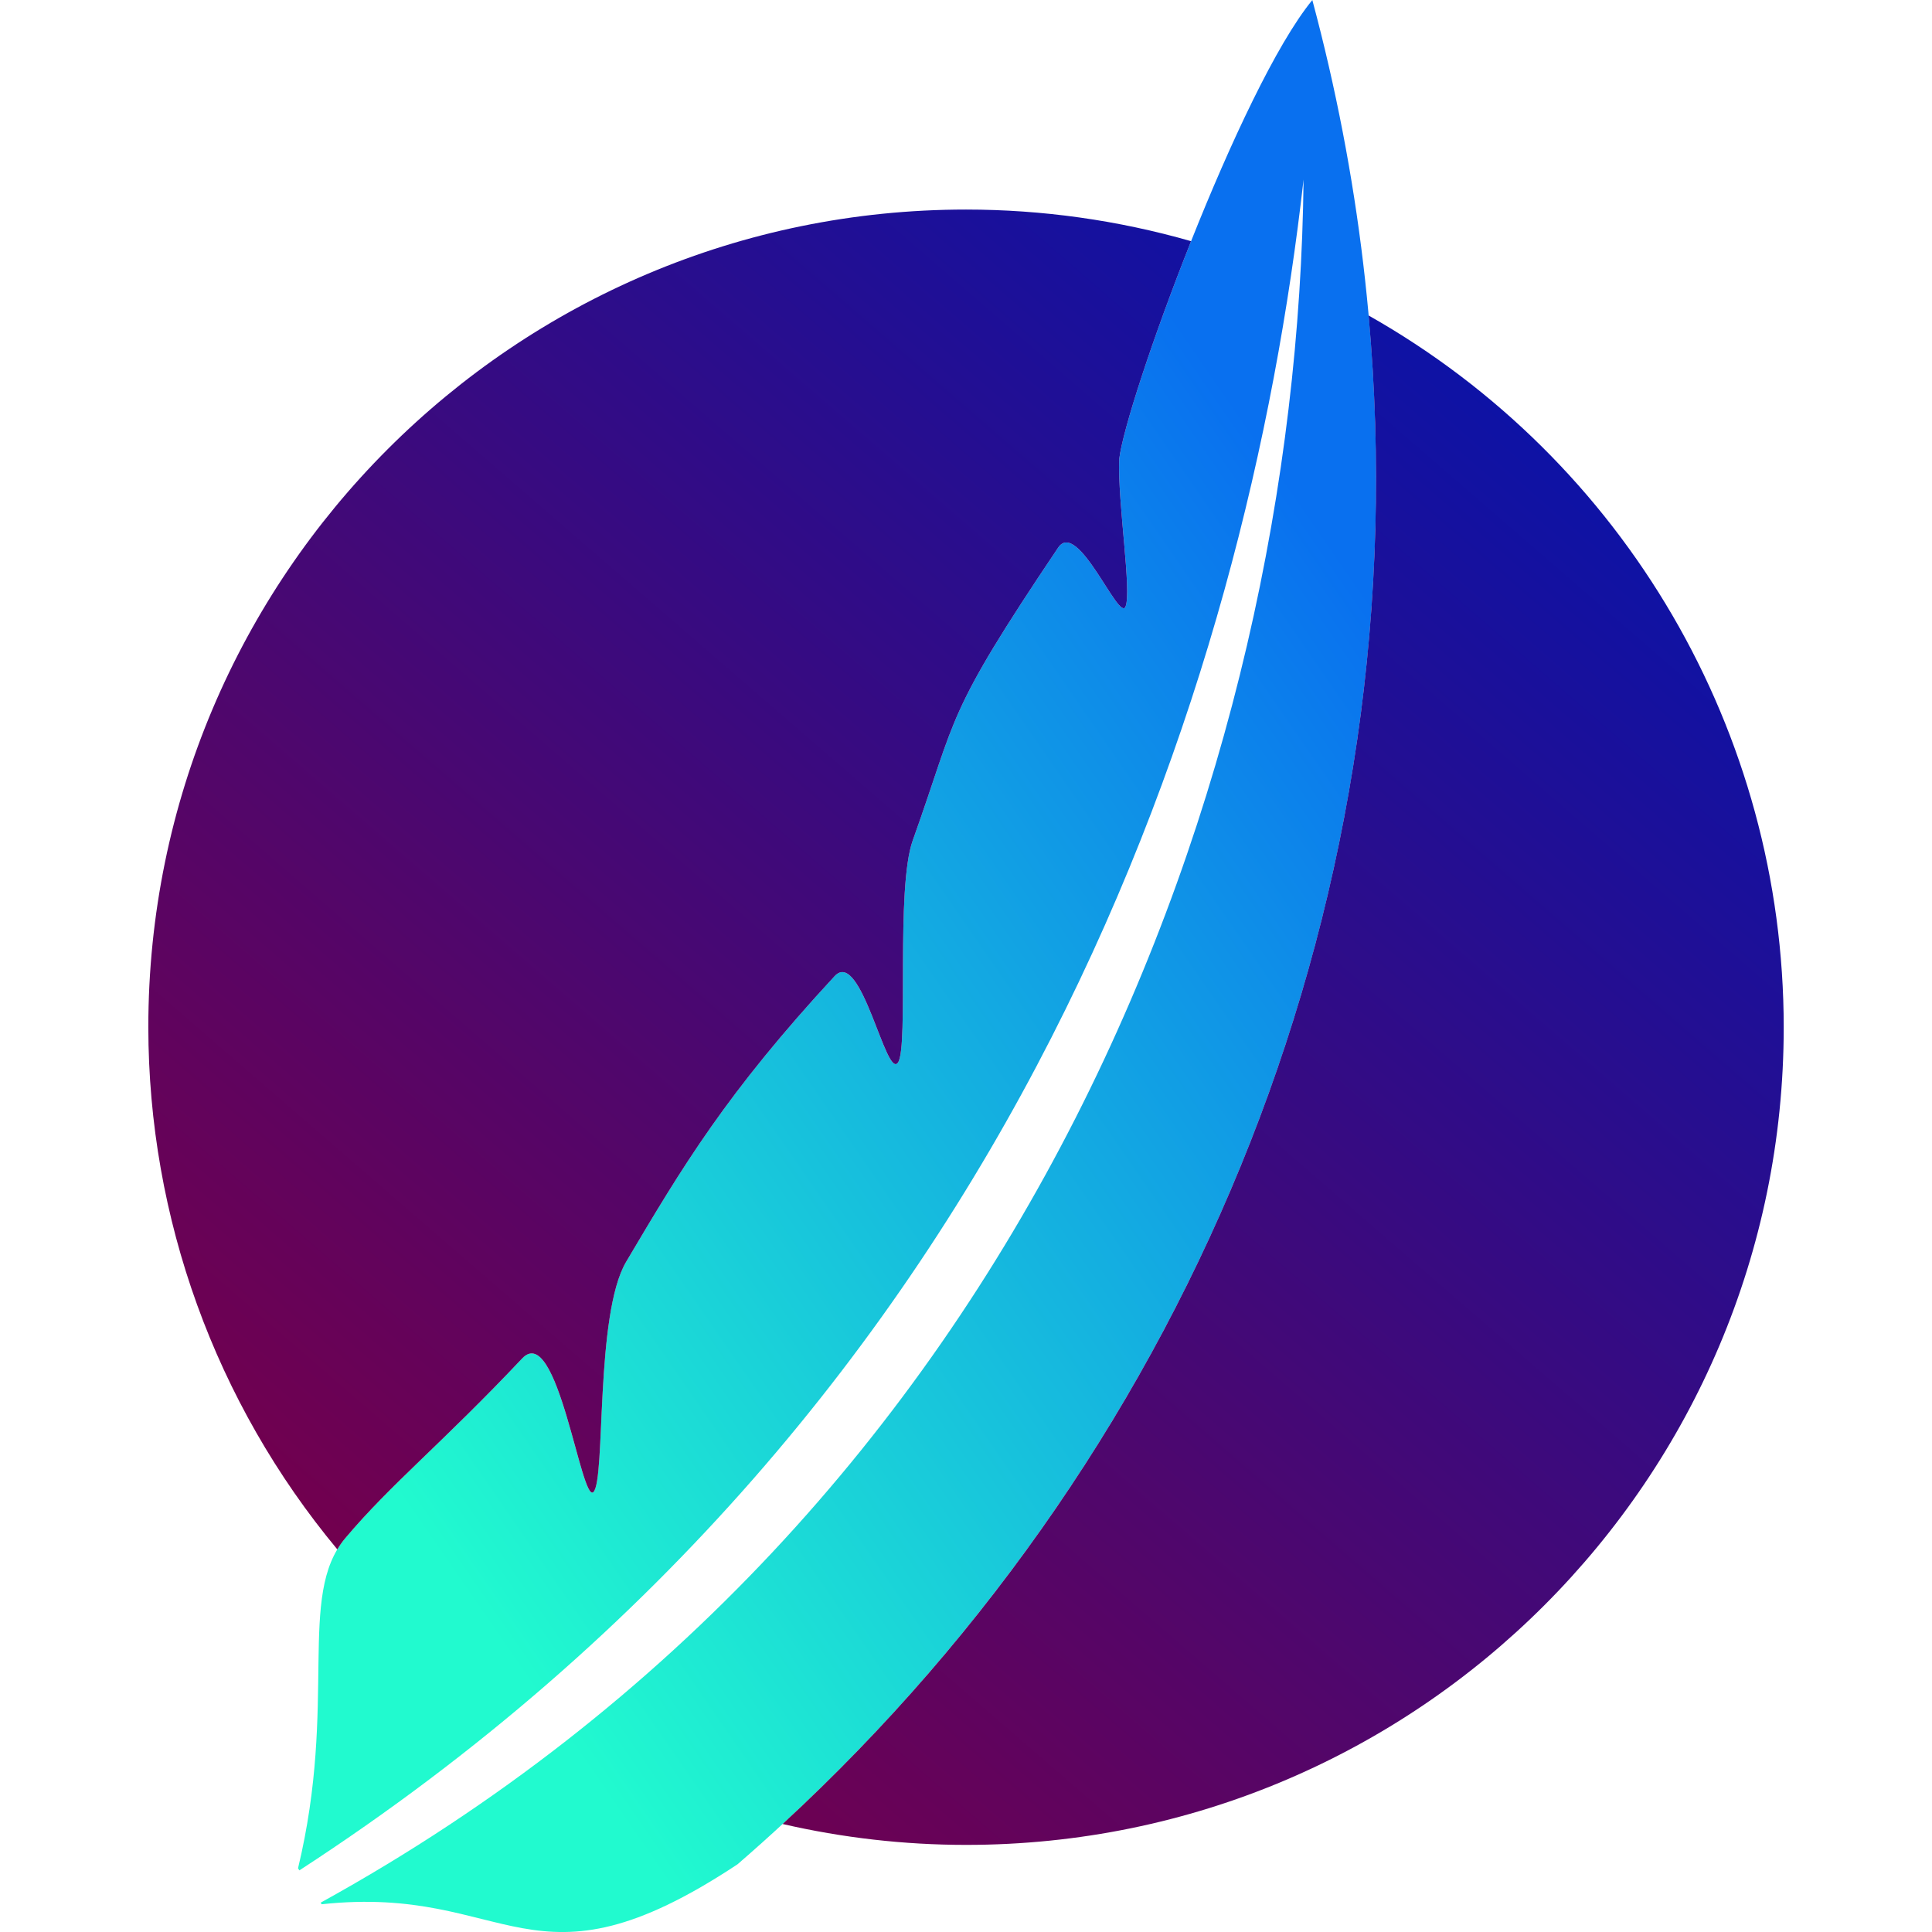
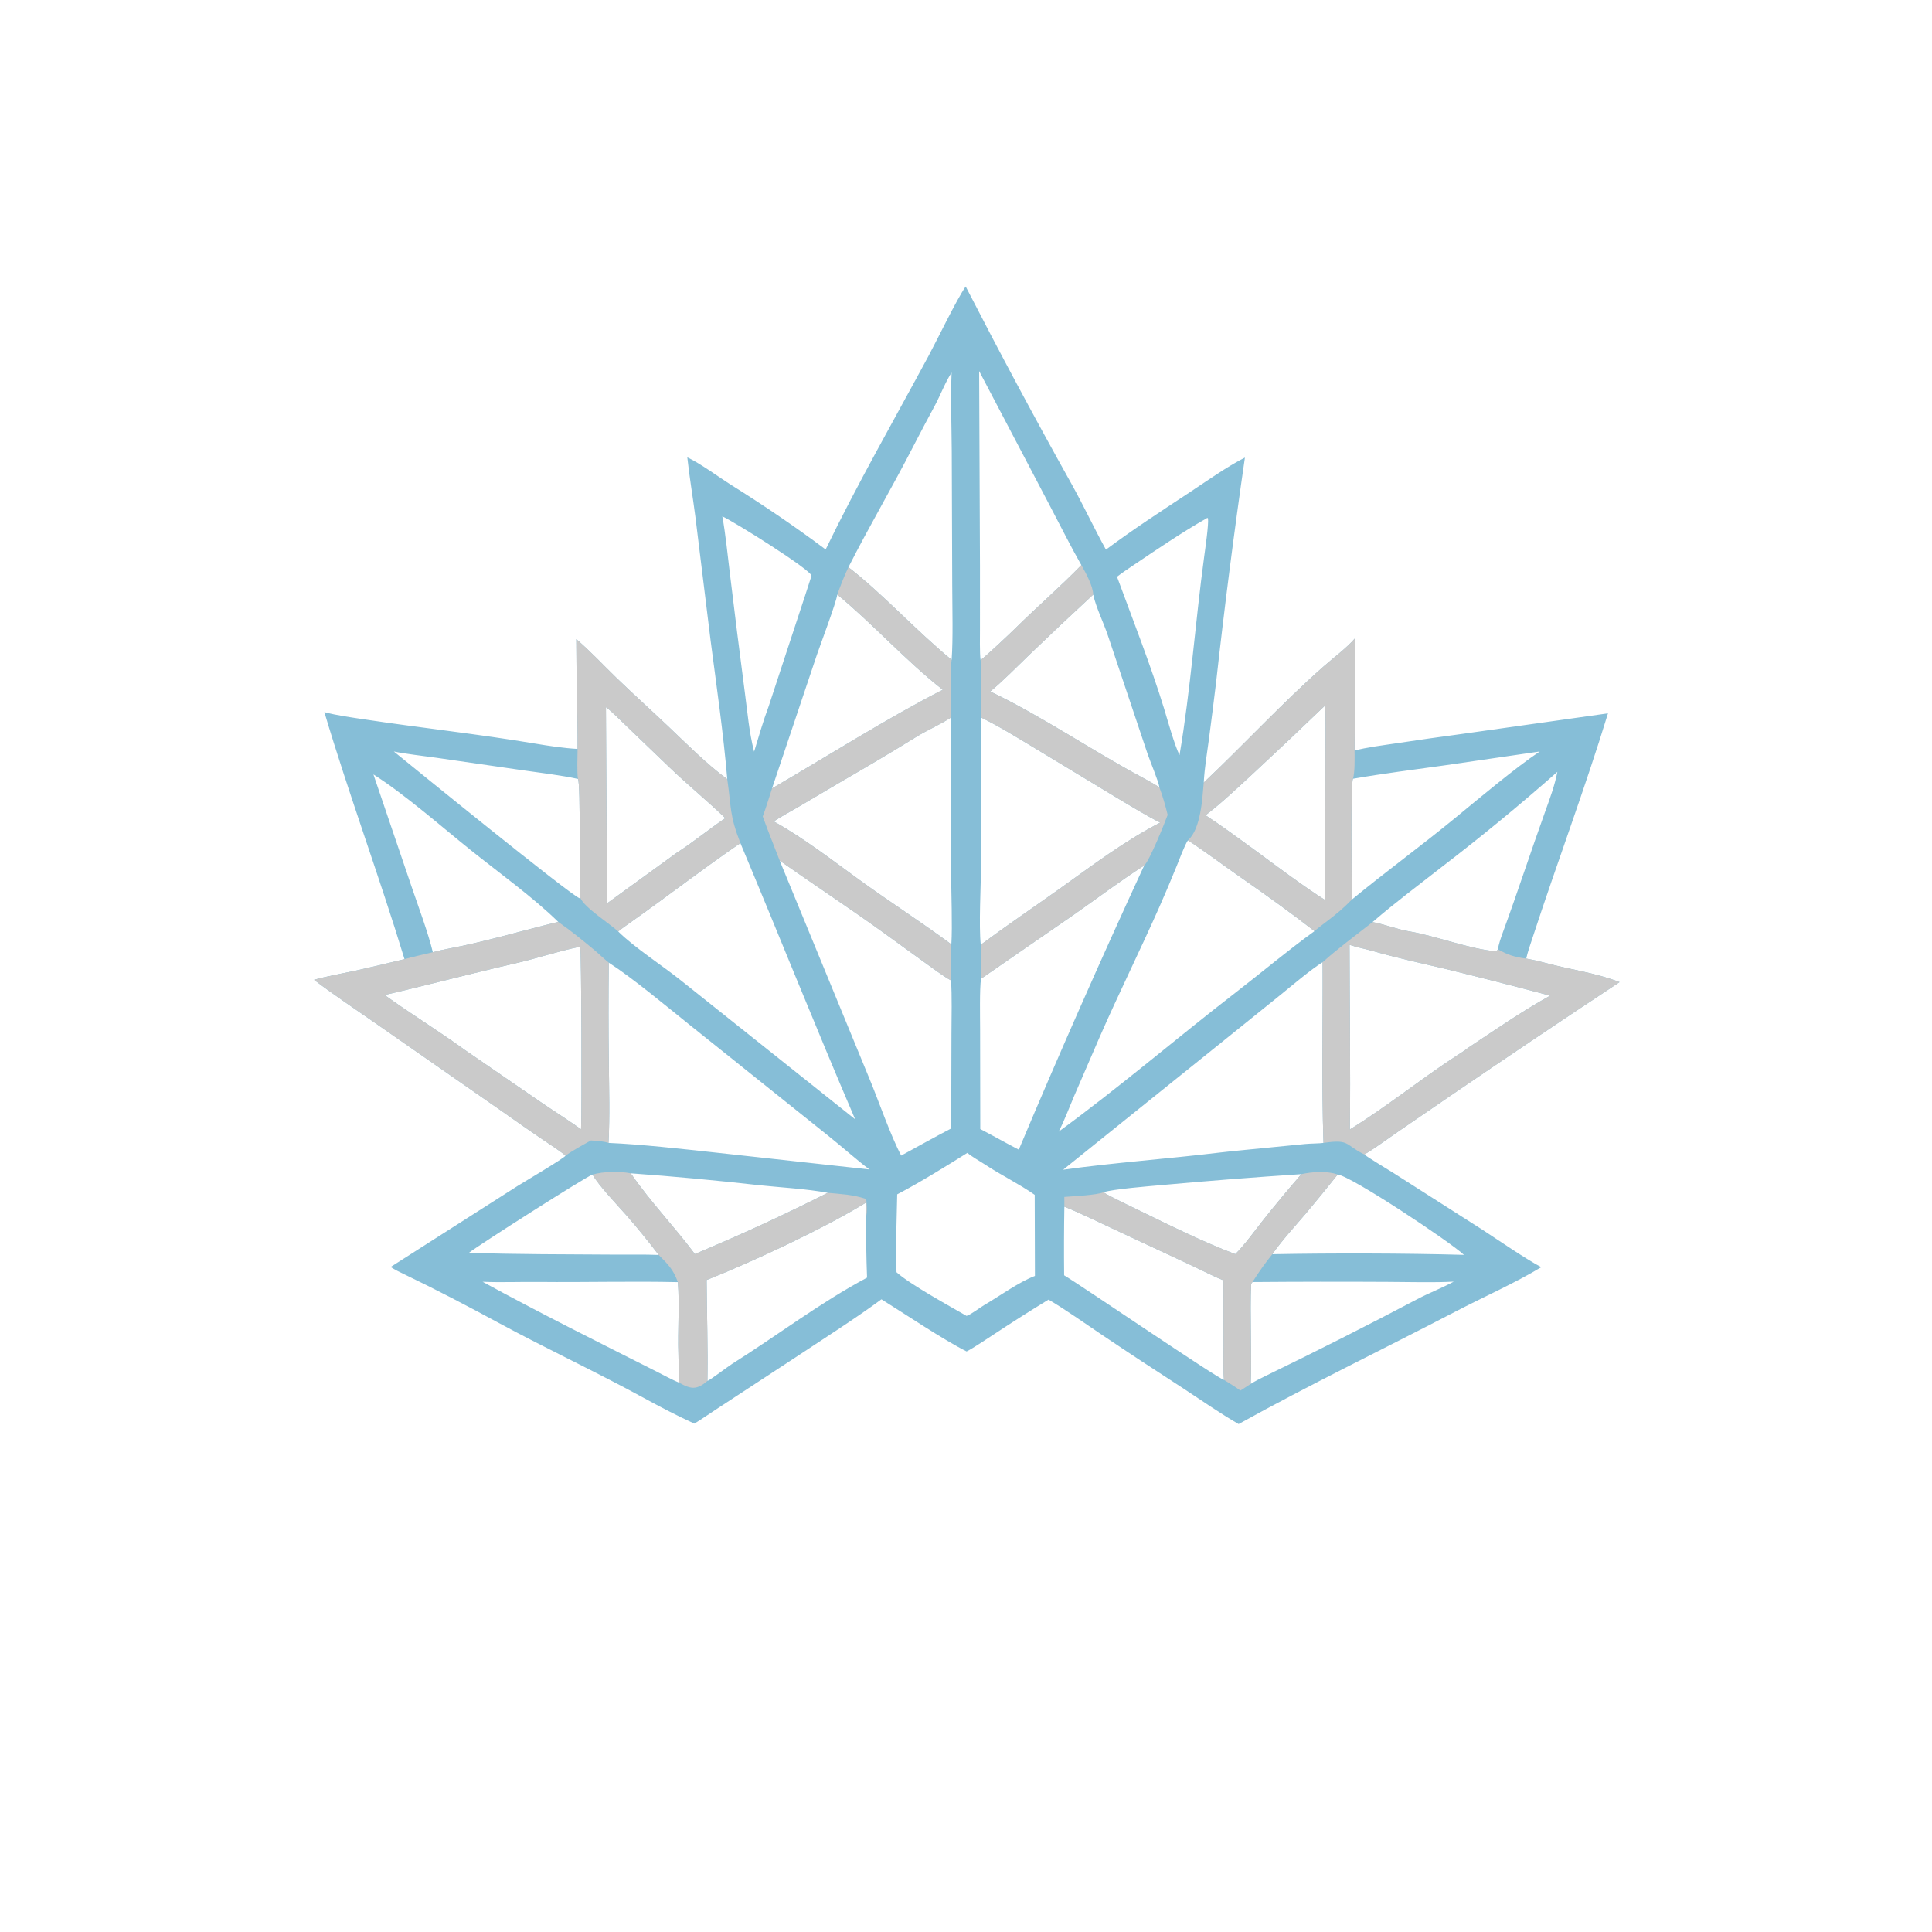
- <svg xmlns="http://www.w3.org/2000/svg" xmlns:xlink="http://www.w3.org/1999/xlink" width="512" height="512" version="1.1" viewBox="0 0 512 512">
-   <defs>
-     <linearGradient id="linearGradient22708">
-       <stop stop-color="#21facf" offset="0" />
-       <stop stop-color="#0970ef" offset="1" />
-     </linearGradient>
-     <linearGradient id="linearGradient6949" x1="68.454" x2="198.59" y1="246.73" y2="96.35" gradientTransform="translate(-5.754,-56.594)" gradientUnits="userSpaceOnUse">
-       <stop stop-color="#72004e" offset="0" />
-       <stop stop-color="#0015b1" offset="1" />
-     </linearGradient>
-     <linearGradient id="linearGradient22718" x1="56.735" x2="155.2" y1="246.96" y2="58.575" gradientUnits="userSpaceOnUse">
-       <stop stop-color="#4f00da" offset="0" />
-       <stop stop-color="#e5311b" offset="1" />
-     </linearGradient>
-     <linearGradient id="linearGradient23463" x1="68.454" x2="198.59" y1="246.73" y2="96.35" gradientUnits="userSpaceOnUse" xlink:href="#linearGradient22708" />
-     <linearGradient id="linearGradient903" x1="54.478" x2="192.1" y1="247.56" y2="9.809" gradientTransform="matrix(.87923 0 0 .87923 -9.551 48.787)" gradientUnits="userSpaceOnUse">
-       <stop stop-color="#dc180d" offset="0" />
-       <stop stop-color="#f96e20" offset=".5" />
-       <stop stop-color="#f4ce41" offset="1" />
-     </linearGradient>
-     <linearGradient id="linearGradient918" x1="39.468" x2="154.99" y1="204.22" y2="124.47" gradientUnits="userSpaceOnUse" xlink:href="#linearGradient22708" />
-   </defs>
-   <g transform="matrix(2.473 0 0 2.473 -4.8978 -4.8812)">
-     <path transform="translate(-5.5496,-57.412)" d="m148.16 59.393c-7.71 9.399-19.951 42.888-20.696 49.204-0.17 4.674 1.373 14.231 0.672 15.805-0.719 1.613-5.117-9.446-7.215-6.327-12.219 18.168-10.7 17.731-15.582 31.378-1.836 5.131-0.424 21.99-1.567 23.773-1.273 1.987-3.962-12.31-6.806-9.236-11.603 12.54-16.279 20.379-22.336 30.607-3.359 5.673-2.182 23.33-3.506 24.674-1.302 1.321-3.857-18.326-7.644-14.309-8.519 9.038-14.054 13.441-18.946 19.252-5.198 6.174-0.783 17.584-5.067 35.383l0.145 0.221c77.447-50.308 101.52-127.16 107.61-181.19-0.681 63.93-29.41 142.78-105.33 184.65l0.113 0.171c20.241-2.181 22.307 10.458 44.562-4.284 55.792-48.277 81.856-124.29 61.593-199.78z" display="none" fill="url(#linearGradient903)" />
-     <path transform="translate(-5.5498,-57.412)" d="m148.16 59.393c-7.71 9.399-19.951 42.888-20.696 49.204-0.17 4.674 1.373 14.231 0.672 15.805-0.719 1.613-5.117-9.446-7.215-6.327-12.219 18.168-10.7 17.731-15.582 31.378-1.836 5.131-0.424 21.99-1.567 23.773-1.273 1.987-3.962-12.31-6.806-9.236-11.603 12.54-16.279 20.379-22.336 30.607-3.359 5.673-2.182 23.33-3.506 24.674-1.302 1.321-3.857-18.326-7.644-14.309-8.519 9.038-14.054 13.441-18.946 19.252-5.198 6.174-0.783 17.584-5.067 35.383l0.145 0.221c77.447-50.308 101.52-127.16 107.61-181.19-0.681 63.93-29.41 142.78-105.33 184.65l0.113 0.171c20.241-2.181 22.307 10.458 44.562-4.284 55.792-48.277 81.856-124.29 61.593-199.78z" fill="url(#linearGradient918)" />
-     <g transform="translate(0 2.0218e-5)">
-       <path transform="translate(-5.7543,-56.594)" d="m111.25 81.024c-48.394-1.5e-5 -87.625 39.231-87.625 87.625 0.017 20.443 7.182 40.236 20.253 55.954 0.252-0.422 0.536-0.824 0.858-1.206 4.892-5.81 10.427-10.214 18.946-19.252 3.787-4.018 6.341 15.63 7.644 14.309 1.324-1.344 0.147-19.001 3.506-24.674 6.056-10.228 10.733-18.067 22.336-30.607 2.844-3.074 5.533 11.223 6.806 9.236 1.142-1.782-0.269-18.641 1.566-23.773 4.882-13.647 3.363-13.21 15.582-31.378 2.098-3.119 6.496 7.94 7.215 6.327 0.701-1.573-0.842-11.131-0.672-15.805 0.372-3.15 3.604-13.059 7.705-23.367-7.843-2.247-15.962-3.388-24.12-3.389zm43.142 11.356c5.566 61.595-18.426 120.7-62.796 161.65 6.446 1.486 13.04 2.237 19.655 2.239 48.394 1e-5 87.625-39.231 87.625-87.625-3.1e-4 -31.581-16.995-60.719-44.484-76.268z" display="none" fill="url(#linearGradient22718)" />
-       <path transform="translate(-5.754,-56.594)" d="m111.25 81.024c-48.394-1.5e-5 -87.625 39.231-87.625 87.625 0.017 20.443 7.182 40.236 20.253 55.954 0.252-0.422 0.536-0.824 0.858-1.206 4.892-5.81 10.427-10.214 18.946-19.252 3.787-4.018 6.341 15.63 7.644 14.309 1.324-1.344 0.147-19.001 3.506-24.674 6.056-10.228 10.733-18.067 22.336-30.607 2.844-3.074 5.533 11.223 6.806 9.236 1.142-1.782-0.269-18.641 1.566-23.773 4.882-13.647 3.363-13.21 15.582-31.378 2.098-3.119 6.496 7.94 7.215 6.327 0.701-1.573-0.842-11.131-0.672-15.805 0.372-3.15 3.604-13.059 7.705-23.367-7.843-2.247-15.962-3.388-24.12-3.389zm43.142 11.356c5.566 61.595-18.426 120.7-62.796 161.65 6.446 1.486 13.04 2.237 19.655 2.239 48.394 1e-5 87.625-39.231 87.625-87.625-3.1e-4 -31.581-16.995-60.719-44.484-76.268z" display="none" fill="url(#linearGradient23463)" />
-       <path d="m105.5 24.43c-48.394-1.5e-5 -87.625 39.231-87.625 87.625 0.017 20.443 7.182 40.236 20.253 55.954 0.252-0.422 0.536-0.824 0.858-1.206 4.892-5.81 10.427-10.214 18.946-19.252 3.787-4.018 6.341 15.63 7.644 14.309 1.324-1.344 0.147-19.001 3.506-24.674 6.056-10.228 10.733-18.067 22.336-30.607 2.844-3.074 5.533 11.223 6.806 9.236 1.142-1.782-0.269-18.641 1.566-23.773 4.882-13.647 3.363-13.21 15.582-31.378 2.098-3.119 6.496 7.94 7.215 6.327 0.701-1.573-0.842-11.131-0.672-15.805 0.372-3.15 3.604-13.059 7.705-23.367-7.843-2.247-15.962-3.388-24.12-3.389zm43.142 11.356c5.566 61.595-18.426 120.7-62.796 161.65 6.446 1.486 13.04 2.237 19.655 2.239 48.394 1e-5 87.625-39.231 87.625-87.625-3.1e-4 -31.581-16.995-60.719-44.484-76.268z" fill="url(#linearGradient6949)" />
-     </g>
-   </g>
+ <svg xmlns="http://www.w3.org/2000/svg" version="1.1" style="display: block;" viewBox="0 0 2048 2048" width="1024" height="1024" preserveAspectRatio="none">
+   <path transform="translate(0,0)" fill="rgb(134,190,215)" d="M 1023.66 303.683 C 1059.96 374.269 1097.22 443.877 1135.94 513.15 C 1148.58 535.771 1159.79 559.967 1172.34 582.616 C 1200.58 561.567 1230.72 541.881 1260.2 522.485 C 1278.34 510.542 1300.76 494.556 1319.67 485.045 C 1308.09 564.71 1297.86 644.564 1288.97 724.573 C 1286.56 744.494 1284.04 764.402 1281.41 784.296 C 1279.35 799.549 1276.85 814.117 1276.03 829.536 C 1318.81 789.194 1358.86 745.524 1403.03 706.503 C 1413.17 697.543 1427.5 686.926 1436.11 676.917 C 1437.37 713.888 1436.01 758.202 1435.88 795.672 C 1447.88 792.291 1466.63 789.956 1479.44 788.037 C 1502.7 784.503 1526 781.18 1549.33 778.068 L 1704.52 756.172 C 1680.14 835.971 1650.46 914.781 1624.53 994.16 C 1622.25 1001.16 1619.42 1009 1617.87 1016.14 C 1624.76 1017.38 1631.83 1018.99 1638.59 1020.82 C 1664.36 1027.79 1691.95 1031.33 1716.8 1041.09 C 1656.13 1081.16 1595.78 1121.72 1535.74 1162.75 L 1479 1201.65 C 1469.7 1208.08 1455.7 1218.45 1446.27 1223.73 C 1446.95 1225.1 1473.55 1241.14 1477.42 1243.6 L 1571.39 1303.54 C 1587.55 1314.07 1617.29 1334.57 1633.81 1343.26 C 1605.81 1360.22 1572.17 1375.04 1542.89 1390.31 C 1467.04 1429.85 1387.69 1468.08 1312.99 1509.57 C 1294.09 1498.68 1272.53 1483.74 1253.87 1471.48 C 1224.91 1452.79 1196.13 1433.83 1167.53 1414.6 C 1151.07 1403.53 1128.32 1387.42 1111.47 1377.66 C 1092.13 1389.47 1073 1401.62 1054.09 1414.11 C 1047.28 1418.51 1031.46 1429.26 1024.65 1432.59 C 1000.55 1420.58 958.926 1392.63 934.379 1377.33 C 905.439 1398.65 871.669 1419.97 841.58 1440 L 761.459 1492.46 C 753.387 1497.63 743.966 1504.34 736.028 1509.11 C 718.184 1500.91 700.5 1491.75 683.272 1482.32 C 632.336 1454.43 579.687 1429.97 528.607 1402.32 C 495.74 1384.53 462.618 1367.15 428.92 1350.98 C 423.755 1348.5 418.911 1346.18 414.065 1343.08 L 548.726 1257.13 C 555.384 1252.91 596.389 1228.8 599.55 1225.08 C 595.264 1221.09 580.769 1211.72 575.234 1207.95 C 561.589 1198.66 548.035 1189.24 534.573 1179.69 L 398.385 1084.87 C 376.465 1069.56 354.205 1054.85 332.918 1038.65 C 346.849 1034.71 361.483 1032.26 375.698 1029.22 C 393.443 1025.26 411.143 1021.1 428.795 1016.75 C 402.32 929.608 369.64 841.614 343.832 754.833 C 356.651 758.367 373.561 760.65 386.903 762.664 C 446.974 771.732 507.38 778.153 567.322 788.255 C 581.502 790.645 598.024 793.141 612.269 793.894 C 612.459 755.849 610.88 716.159 610.874 677.474 C 626.358 690.755 638.739 704.301 653.291 718.386 C 671.305 735.821 690.129 752.703 708.325 769.975 C 726.839 787.549 750.259 811.103 770.929 825.907 C 766.883 777.817 759.502 726.896 753.256 678.884 L 737.143 547.863 C 734.415 526.673 730.857 506.092 728.576 484.794 C 742.605 491.379 762.173 505.966 775.783 514.501 C 809.897 535.895 842.973 558.3 875.216 582.475 C 908.712 513.156 947.754 445.2 984.285 377.313 C 993.652 359.908 1014.15 317.252 1023.66 303.683 z M 1393.41 987.052 C 1367.65 967.089 1341.94 948.606 1315.21 930.039 C 1296.49 917.032 1278.38 903.282 1259.26 890.743 C 1255.63 896.215 1249.93 911.638 1247.09 918.628 C 1241.36 932.779 1235.41 946.839 1229.24 960.801 C 1208.74 1007.14 1186.02 1052.86 1165.73 1099.18 L 1138.47 1162.2 C 1134.01 1172.71 1127.3 1190.18 1122.21 1199.59 C 1186.43 1152.75 1246.94 1100.71 1309.85 1052.12 C 1337.77 1030.55 1364.83 1007.71 1393.41 987.052 z M 645.038 1211.53 C 679.515 1213 722.599 1217.87 756.967 1221.59 L 921.533 1239.66 C 908.29 1229.62 891.278 1214.55 877.516 1203.6 L 731.149 1086.48 C 706.259 1066.56 671.206 1037.14 645.324 1020.44 C 644.935 1055.94 644.948 1091.44 645.362 1126.95 C 645.673 1155.12 646.497 1183.4 645.038 1211.53 z M 1126.96 1239.95 C 1181.94 1232.3 1237.39 1228.49 1292.5 1221.8 C 1303.1 1220.52 1313.86 1219.49 1324.49 1218.48 L 1383.65 1212.68 C 1389.33 1212.13 1398.4 1212.16 1402.96 1211.53 C 1400.84 1149.66 1402.38 1082.5 1402.02 1019.98 C 1389.52 1027.76 1370 1044.35 1357.96 1054.13 L 1298.2 1102.28 L 1126.96 1239.95 z M 655.328 987.406 C 672.185 1004.2 702.44 1023.75 722.047 1039.47 L 906.487 1186.47 C 864.594 1088.81 825.815 991.372 784.847 893.738 C 745.516 920.583 707.652 950.042 668.72 977.503 C 664.32 980.607 659.462 983.996 655.328 987.406 z M 458.815 1009.36 C 464.154 1007.93 470.199 1006.61 475.648 1005.58 C 514.91 998.161 552.991 986.626 591.74 977.27 C 566.026 951.85 527.902 924.344 499.257 901.381 C 468.386 876.633 428.877 841.849 395.854 820.932 L 436.468 940.418 C 443.254 960.374 454.069 989.334 458.815 1009.36 z M 1587.86 1006.33 C 1588.48 1001.4 1591.15 993.635 1592.88 988.933 C 1608.62 946.16 1622.61 902.817 1638.06 859.954 C 1643.11 845.952 1648.01 832.857 1650.87 818.194 C 1611.27 853.146 1570.47 886.724 1528.55 918.868 C 1504.07 937.998 1478.39 957.201 1454.98 977.448 C 1467.81 979.849 1481.62 985.292 1493.79 987.303 C 1521.19 991.833 1559.05 1006.44 1585.96 1008.41 C 1586.93 1007.5 1587.18 1007.44 1587.86 1006.33 z M 1432.96 953.654 C 1468.1 924.675 1506.8 896.465 1542.49 867.124 C 1566.55 847.353 1606.56 813.672 1632.17 796.62 L 1530.95 811.372 C 1498.59 815.893 1466.44 819.91 1434.23 825.511 C 1431.5 829.146 1432.94 939.336 1432.96 953.654 z M 615.266 951.971 C 613.594 936.942 615.853 830.794 612.633 825.691 C 594.246 821.719 572.682 819.169 553.751 816.453 L 462.299 803.226 C 450.059 801.436 428.614 799.094 417.465 796.59 C 435.293 811.093 605.546 949.667 614.583 952.283 L 615.266 951.971 z M 1556.51 1110.58 C 1585.36 1091.44 1612.96 1072.22 1643.24 1055.42 C 1605.91 1045.45 1568.46 1035.9 1530.91 1026.75 C 1505.63 1020.85 1480.09 1015.2 1455.13 1008.09 C 1448.23 1006.12 1436.92 1003.77 1430.58 1001.54 C 1430.67 1066.21 1431.64 1132.87 1430.94 1197.25 C 1469.38 1173.54 1505.23 1144.49 1543.07 1119.74 C 1547.24 1117.01 1552.7 1113.65 1556.51 1110.58 z M 492.679 1112.93 L 572.566 1167.82 C 586.866 1177.57 601.872 1187.11 615.957 1197.05 C 616.862 1179.31 616.366 1005.53 615.004 1003.49 C 591.625 1008.24 569.115 1015.99 546.001 1021.26 C 499.823 1031.8 453.814 1044.08 407.711 1054.73 C 434.653 1074.23 465.554 1093.16 492.679 1112.93 z M 1277.92 864.218 C 1296.09 876.101 1313.49 889.003 1331.04 901.782 C 1354.01 918.649 1380.79 938.91 1404.81 954.174 L 1405.01 801.477 C 1404.99 793.992 1405.55 752.784 1404.63 747.871 C 1379.3 772.246 1353.74 796.392 1327.97 820.304 C 1312.38 834.66 1294.64 851.478 1277.92 864.218 z M 717.198 904.12 C 735.107 892.582 751.441 879.083 768.864 867.253 C 749.977 849.076 729.282 832.17 710.022 813.761 L 664.425 769.936 C 659.456 765.187 647.499 753.214 642.315 749.573 L 643.027 882.996 C 643.106 906.733 643.839 934.439 642.999 957.944 L 717.198 904.12 z M 955.334 1224.94 C 972.918 1215.4 990.611 1205.37 1008.33 1196.2 L 1008.58 1095.67 C 1008.62 1079.22 1009.3 1055.17 1008.09 1039.26 C 1000.46 1035.24 986.785 1025 979.486 1019.73 L 934.341 987.062 C 898.706 961.476 862.311 937.458 826.539 912.338 L 921.311 1142.68 C 930.81 1165.32 944.212 1204.37 955.334 1224.94 z M 1039.66 1001.45 C 1067.2 981.043 1095.65 961.76 1123.6 941.885 C 1159.44 916.394 1190.72 892.332 1229.85 871.984 C 1216.28 865.272 1199.68 855.084 1186.43 847.195 L 1096.53 792.82 C 1078.04 781.722 1059.35 769.999 1040 760.579 L 1039.97 917.02 C 1039.82 937.21 1037.45 982.254 1039.66 1001.45 z M 1158.83 630.276 C 1135.91 651.431 1113.22 672.818 1090.74 694.435 C 1079.41 705.334 1061.37 723.711 1049.64 732.991 C 1104.22 759.039 1157.02 795.312 1210.54 823.984 C 1216.25 827.046 1223.63 831.151 1229.01 834.636 C 1228.22 828.512 1218.88 806.375 1216.33 798.666 L 1174.47 673.854 C 1169.68 659.556 1161.83 643.987 1158.83 630.276 z M 511.599 1358.74 C 571.467 1391.5 634.182 1422.73 695.226 1453.53 C 702.652 1457.27 712.69 1462.74 720.197 1465.86 C 718.902 1456.29 719.516 1445.03 719.149 1435.4 C 718.246 1411.72 720.505 1382.35 718.566 1359.13 C 669.815 1358.03 620.132 1359.43 571.333 1358.92 C 552.099 1358.72 530.635 1359.59 511.599 1358.74 z M 1325.79 1467.02 C 1330.52 1463.99 1336.27 1461.11 1341.34 1458.65 C 1395.5 1432.34 1449.21 1405.21 1502.46 1377.11 C 1515.13 1370.43 1528.6 1365.37 1541.01 1358.59 C 1520.33 1359.75 1492.61 1358.92 1471.33 1358.86 C 1423.45 1358.59 1375.56 1358.65 1327.68 1359.04 C 1327.2 1359.66 1326.72 1360.29 1326.25 1360.91 C 1324.8 1392.23 1327.11 1437.06 1325.79 1467.02 z M 899.372 601.28 C 935.41 629.102 971.099 668.571 1008.76 699.439 C 1010.41 677.616 1009.44 643.672 1009.4 621.066 L 1008.89 477.963 C 1008.72 451.213 1007.57 421.326 1008.74 394.972 C 1002.79 403.645 996.564 419.481 991.351 429.217 C 983.691 443.52 975.866 458.031 968.485 472.462 C 946.471 515.501 921.151 558.222 899.372 601.28 z M 1184.08 611.396 C 1200.45 655.8 1220.11 706.005 1234 751.246 C 1237.57 762.995 1245.16 790.301 1250.33 800.426 C 1262.09 731.466 1267.09 659.118 1276.52 589.701 C 1277.53 582.293 1281.38 555.658 1280.54 549.555 L 1279.85 548.951 C 1252.49 564.569 1226.79 582.083 1200.68 599.681 C 1194.97 603.532 1189.51 607.139 1184.08 611.396 z M 818.4 835.717 C 876.745 801.873 939.818 761.681 999.38 731.166 C 960.784 700.994 925.283 661.328 887.565 630.242 C 886.263 639.277 870.001 682.277 865.985 693.992 L 818.4 835.717 z M 749.056 1356.86 C 749.23 1391.68 750.517 1429.3 749.894 1463.83 C 752.616 1463.12 771.636 1448.55 776.404 1445.55 C 824.212 1415.46 869.262 1380.99 919.109 1354.35 C 918.279 1332.7 917.968 1311.04 918.177 1289.37 L 917.96 1274.86 C 872.828 1302.51 798.155 1337.35 749.056 1356.86 z M 1146.27 599.044 C 1135.04 579.347 1124.03 557.193 1113.4 537.08 L 1037.94 393.351 L 1038.81 600.85 L 1038.8 665.504 C 1038.81 673.589 1038.4 692.584 1039.46 699.698 C 1045.26 695.619 1070.71 671.525 1076.48 665.827 C 1098.66 643.896 1124.79 621.187 1146.27 599.044 z M 799.383 796.775 C 804.177 781.125 809.173 763.695 814.891 748.5 C 817.357 740.491 860.167 611.369 860.22 610.406 C 860.538 604.564 777.902 552.694 765.676 547.37 C 769.029 564.913 771.505 590.255 773.786 608.52 C 778.819 650.402 784.078 692.256 789.563 734.081 C 792.519 755.793 793.921 775.48 799.383 796.775 z M 1128.02 1351.88 C 1148.53 1364.24 1290.73 1461.31 1297.47 1462.73 C 1296.57 1454.63 1297.02 1435.75 1297 1426.95 L 1296.9 1357.22 C 1286.95 1353.3 1272.15 1345.62 1261.9 1340.89 L 1178.52 1301.96 C 1162.45 1294.45 1144.55 1285.63 1128.26 1279.11 C 1127.85 1303.37 1127.77 1327.62 1128.02 1351.88 z M 668.609 1243.76 C 690.786 1275.67 713.626 1298.7 736.601 1329.35 C 786.806 1308.18 828.883 1288.89 877.484 1264.44 C 855.428 1260.25 827.885 1258.79 805.146 1256.4 C 759.723 1251.28 714.202 1247.06 668.609 1243.76 z M 1169.72 1263.88 C 1176.31 1268.32 1199.94 1279.42 1207.86 1283.28 C 1240.44 1299.14 1275.59 1316.67 1309.48 1329.44 C 1319.57 1319.49 1330.35 1304.28 1339.42 1292.87 C 1352.45 1276.51 1365.83 1260.43 1379.53 1244.64 C 1329.71 1247.91 1279.94 1251.81 1230.22 1256.33 C 1218.92 1257.37 1178.96 1260.52 1169.72 1263.88 z M 1551.85 1330.21 C 1537.35 1316.52 1432.32 1246.63 1417.97 1245.07 C 1407.04 1258.84 1395.93 1272.45 1384.63 1285.91 C 1373.34 1299.11 1358.42 1315.51 1348.7 1329.51 C 1412.47 1328.3 1488.3 1328.45 1551.85 1330.21 z M 497.073 1328.05 C 548.435 1329.72 600.387 1329.61 651.78 1329.95 C 667.135 1330.05 682.938 1329.65 698.247 1330.29 C 687.343 1315.9 675.946 1301.9 664.077 1288.3 C 654.751 1277.72 634.448 1256.55 628.094 1245.09 C 621.448 1247.14 505.992 1320.78 497.073 1328.05 z M 1025.5 1222.06 C 1003.02 1236.18 974.532 1253.81 951.075 1266.05 C 950.545 1292.22 949.27 1322.56 950.339 1348.63 C 964.52 1361.42 1006.42 1384.43 1024.56 1394.89 C 1028.87 1393.78 1038.71 1386.12 1043.23 1383.49 C 1058.5 1374.6 1080.68 1358.61 1097.07 1352.55 L 1096.83 1266.58 C 1080.91 1255.32 1060.68 1245.43 1044.2 1234.49 C 1039.38 1231.29 1029.38 1225.7 1025.5 1222.06 z M 1008.48 1001.06 C 1009.68 980.884 1008.32 946.704 1008.23 925.436 L 1007.96 760.648 C 996.684 768.084 982.91 773.91 971.321 781.102 C 944.304 797.868 917.228 813.774 889.736 829.714 L 845.803 855.646 C 837.963 860.261 827.557 865.773 820.178 870.738 C 851.438 887.913 883.557 912.911 912.701 933.967 C 943.856 956.476 977.817 978.337 1008.48 1001.06 z M 1039.91 1037.51 C 1038.28 1047.88 1038.95 1079.84 1038.96 1091.38 L 1039.13 1196.8 C 1052.76 1203.94 1066.15 1211.53 1079.95 1218.69 C 1122.52 1117.55 1166.83 1017.16 1212.84 917.543 C 1188.66 932.932 1162.41 952.704 1138.62 969.373 L 1039.91 1037.51 z" />
+   <path transform="translate(0,0)" fill="rgb(202,202,202)" d="M 1454.98 977.448 C 1467.81 979.849 1481.62 985.292 1493.79 987.303 C 1521.19 991.833 1559.05 1006.44 1585.96 1008.41 C 1586.93 1007.5 1587.18 1007.44 1587.86 1006.33 C 1598.25 1012.24 1605.78 1014.62 1617.87 1016.14 C 1624.76 1017.38 1631.83 1018.99 1638.59 1020.82 C 1664.36 1027.79 1691.95 1031.33 1716.8 1041.09 C 1656.13 1081.16 1595.78 1121.72 1535.74 1162.75 L 1479 1201.65 C 1469.7 1208.08 1455.7 1218.45 1446.27 1223.73 C 1425.27 1213.63 1431.47 1207.28 1402.96 1211.53 C 1400.84 1149.66 1402.38 1082.5 1402.02 1019.98 C 1418.54 1005.14 1437.45 991.315 1454.98 977.448 z M 1430.94 1197.25 C 1469.38 1173.54 1505.23 1144.49 1543.07 1119.74 C 1547.24 1117.01 1552.7 1113.65 1556.51 1110.58 C 1585.36 1091.44 1612.96 1072.22 1643.24 1055.42 C 1605.91 1045.45 1568.46 1035.9 1530.91 1026.75 C 1505.63 1020.85 1480.09 1015.2 1455.13 1008.09 C 1448.23 1006.12 1436.92 1003.77 1430.58 1001.54 C 1430.67 1066.21 1431.64 1132.87 1430.94 1197.25 z" />
+   <path transform="translate(0,0)" fill="rgb(202,202,202)" d="M 591.74 977.27 C 605.695 987.017 617.454 996.574 630.51 1007.48 C 634.015 1010.41 642.507 1018.33 645.324 1020.44 C 644.935 1055.94 644.948 1091.44 645.362 1126.95 C 645.673 1155.12 646.497 1183.4 645.038 1211.53 C 639.454 1209.6 632.452 1209.43 626.43 1208.92 C 619.382 1212.84 605.328 1220.46 599.55 1225.08 C 595.264 1221.09 580.769 1211.72 575.234 1207.95 C 561.589 1198.66 548.035 1189.24 534.573 1179.69 L 398.385 1084.87 C 376.465 1069.56 354.205 1054.85 332.918 1038.65 C 346.849 1034.71 361.483 1032.26 375.698 1029.22 C 393.443 1025.26 411.143 1021.1 428.795 1016.75 C 437.756 1014.19 449.504 1011.68 458.815 1009.36 C 464.154 1007.93 470.199 1006.61 475.648 1005.58 C 514.91 998.161 552.991 986.626 591.74 977.27 z M 407.711 1054.73 C 434.653 1074.23 465.554 1093.16 492.679 1112.93 L 572.566 1167.82 C 586.866 1177.57 601.872 1187.11 615.957 1197.05 C 616.862 1179.31 616.366 1005.53 615.004 1003.49 C 591.625 1008.24 569.115 1015.99 546.001 1021.26 C 499.823 1031.8 453.814 1044.08 407.711 1054.73 z" />
+   <path transform="translate(0,0)" fill="rgb(202,202,202)" d="M 1276.03 829.536 C 1318.81 789.194 1358.86 745.524 1403.03 706.503 C 1413.17 697.543 1427.5 686.926 1436.11 676.917 C 1437.37 713.888 1436.01 758.202 1435.88 795.672 C 1435.97 803.581 1436.35 818.391 1434.23 825.511 C 1431.5 829.146 1432.94 939.336 1432.96 953.654 C 1424.12 962.783 1416.51 969.031 1406.46 976.708 C 1403.84 978.713 1395.39 985.043 1393.41 987.052 C 1367.65 967.089 1341.94 948.606 1315.21 930.039 C 1296.49 917.032 1278.38 903.282 1259.26 890.743 C 1272.98 878.762 1274.52 846.294 1276.03 829.536 z M 1277.92 864.218 C 1296.09 876.101 1313.49 889.003 1331.04 901.782 C 1354.01 918.649 1380.79 938.91 1404.81 954.174 L 1405.01 801.477 C 1404.99 793.992 1405.55 752.784 1404.63 747.871 C 1379.3 772.246 1353.74 796.392 1327.97 820.304 C 1312.38 834.66 1294.64 851.478 1277.92 864.218 z" />
+   <path transform="translate(0,0)" fill="rgb(202,202,202)" d="M 610.874 677.474 C 626.358 690.755 638.739 704.301 653.291 718.386 C 671.305 735.821 690.129 752.703 708.325 769.975 C 726.839 787.549 750.259 811.103 770.929 825.907 C 775.434 857.079 773.09 863.363 784.847 893.738 C 745.516 920.583 707.652 950.042 668.72 977.503 C 664.32 980.607 659.462 983.996 655.328 987.406 C 646.759 979.444 619.43 962.005 615.266 951.971 C 613.594 936.942 615.853 830.794 612.633 825.691 C 611.538 818.624 612.168 801.69 612.269 793.894 C 612.459 755.849 610.88 716.159 610.874 677.474 z M 642.999 957.944 L 717.198 904.12 C 735.107 892.582 751.441 879.083 768.864 867.253 C 749.977 849.076 729.282 832.17 710.022 813.761 L 664.425 769.936 C 659.456 765.187 647.499 753.214 642.315 749.573 L 643.027 882.996 C 643.106 906.733 643.839 934.439 642.999 957.944 z" />
+   <path transform="translate(0,0)" fill="rgb(202,202,202)" d="M 887.565 630.242 C 891.58 619.373 894.345 611.784 899.372 601.28 C 935.41 629.102 971.099 668.571 1008.76 699.439 C 1007.1 708.956 1007.9 748.711 1007.96 760.648 C 996.684 768.084 982.91 773.91 971.321 781.102 C 944.304 797.868 917.228 813.774 889.736 829.714 L 845.803 855.646 C 837.963 860.261 827.557 865.773 820.178 870.738 C 851.438 887.913 883.557 912.911 912.701 933.967 C 943.856 956.476 977.817 978.337 1008.48 1001.06 C 1007.39 1009.79 1007.97 1029.79 1008.09 1039.26 C 1000.46 1035.24 986.785 1025 979.486 1019.73 L 934.341 987.062 C 898.706 961.476 862.311 937.458 826.539 912.338 C 820.453 896.438 814.302 881.596 808.555 865.437 C 811.813 856.981 815.51 844.552 818.4 835.717 C 876.745 801.873 939.818 761.681 999.38 731.166 C 960.784 700.994 925.283 661.328 887.565 630.242 z" />
+   <path transform="translate(0,0)" fill="rgb(202,202,202)" d="M 1146.27 599.044 C 1150.69 606.556 1158.78 621.556 1158.83 630.276 C 1135.91 651.431 1113.22 672.818 1090.74 694.435 C 1079.41 705.334 1061.37 723.711 1049.64 732.991 C 1104.22 759.039 1157.02 795.312 1210.54 823.984 C 1216.25 827.046 1223.63 831.151 1229.01 834.636 C 1232.38 843.519 1235.5 854.457 1237.78 863.781 C 1234.62 872.493 1218.4 912.839 1212.84 917.543 C 1188.66 932.932 1162.41 952.704 1138.62 969.373 L 1039.91 1037.51 C 1040.12 1025.49 1040.04 1013.47 1039.66 1001.45 C 1067.2 981.043 1095.65 961.76 1123.6 941.885 C 1159.44 916.394 1190.72 892.332 1229.85 871.984 C 1216.28 865.272 1199.68 855.084 1186.43 847.195 L 1096.53 792.82 C 1078.04 781.722 1059.35 769.999 1040 760.579 C 1040.07 743.903 1040.95 715.231 1039.46 699.698 C 1045.26 695.619 1070.71 671.525 1076.48 665.827 C 1098.66 643.896 1124.79 621.187 1146.27 599.044 z" />
+   <path transform="translate(0,0)" fill="rgb(202,202,202)" d="M 628.094 1245.09 C 639.707 1241.72 656.803 1241.42 668.609 1243.76 C 690.786 1275.67 713.626 1298.7 736.601 1329.35 C 786.806 1308.18 828.883 1288.89 877.484 1264.44 C 892.296 1265.87 904.076 1266.2 918.205 1271.01 C 918.855 1277.22 919.503 1283.16 918.177 1289.37 L 917.96 1274.86 C 872.828 1302.51 798.155 1337.35 749.056 1356.86 C 749.23 1391.68 750.517 1429.3 749.894 1463.83 C 738.712 1473.49 732.532 1472.8 720.197 1465.86 C 718.902 1456.29 719.516 1445.03 719.149 1435.4 C 718.246 1411.72 720.505 1382.35 718.566 1359.13 C 713.904 1345.87 707.961 1340.07 698.247 1330.29 C 687.343 1315.9 675.946 1301.9 664.077 1288.3 C 654.751 1277.72 634.448 1256.55 628.094 1245.09 z" />
+   <path transform="translate(0,0)" fill="rgb(202,202,202)" d="M 1379.53 1244.64 C 1390.9 1242.12 1406.9 1241.01 1417.97 1245.07 C 1407.04 1258.84 1395.93 1272.45 1384.63 1285.91 C 1373.34 1299.11 1358.42 1315.51 1348.7 1329.51 C 1341.12 1338.93 1334.1 1348.79 1327.68 1359.04 C 1327.2 1359.66 1326.72 1360.29 1326.25 1360.91 C 1324.8 1392.23 1327.11 1437.06 1325.79 1467.02 L 1314.84 1474.08 C 1309.85 1470.3 1302.88 1466.15 1297.47 1462.73 C 1296.57 1454.63 1297.02 1435.75 1297 1426.95 L 1296.9 1357.22 C 1286.95 1353.3 1272.15 1345.62 1261.9 1340.89 L 1178.52 1301.96 C 1162.45 1294.45 1144.55 1285.63 1128.26 1279.11 L 1128.25 1268.79 C 1138.46 1267.91 1161.2 1267.07 1169.72 1263.88 C 1176.31 1268.32 1199.94 1279.42 1207.86 1283.28 C 1240.44 1299.14 1275.59 1316.67 1309.48 1329.44 C 1319.57 1319.49 1330.35 1304.28 1339.42 1292.87 C 1352.45 1276.51 1365.83 1260.43 1379.53 1244.64 z" />
</svg>
